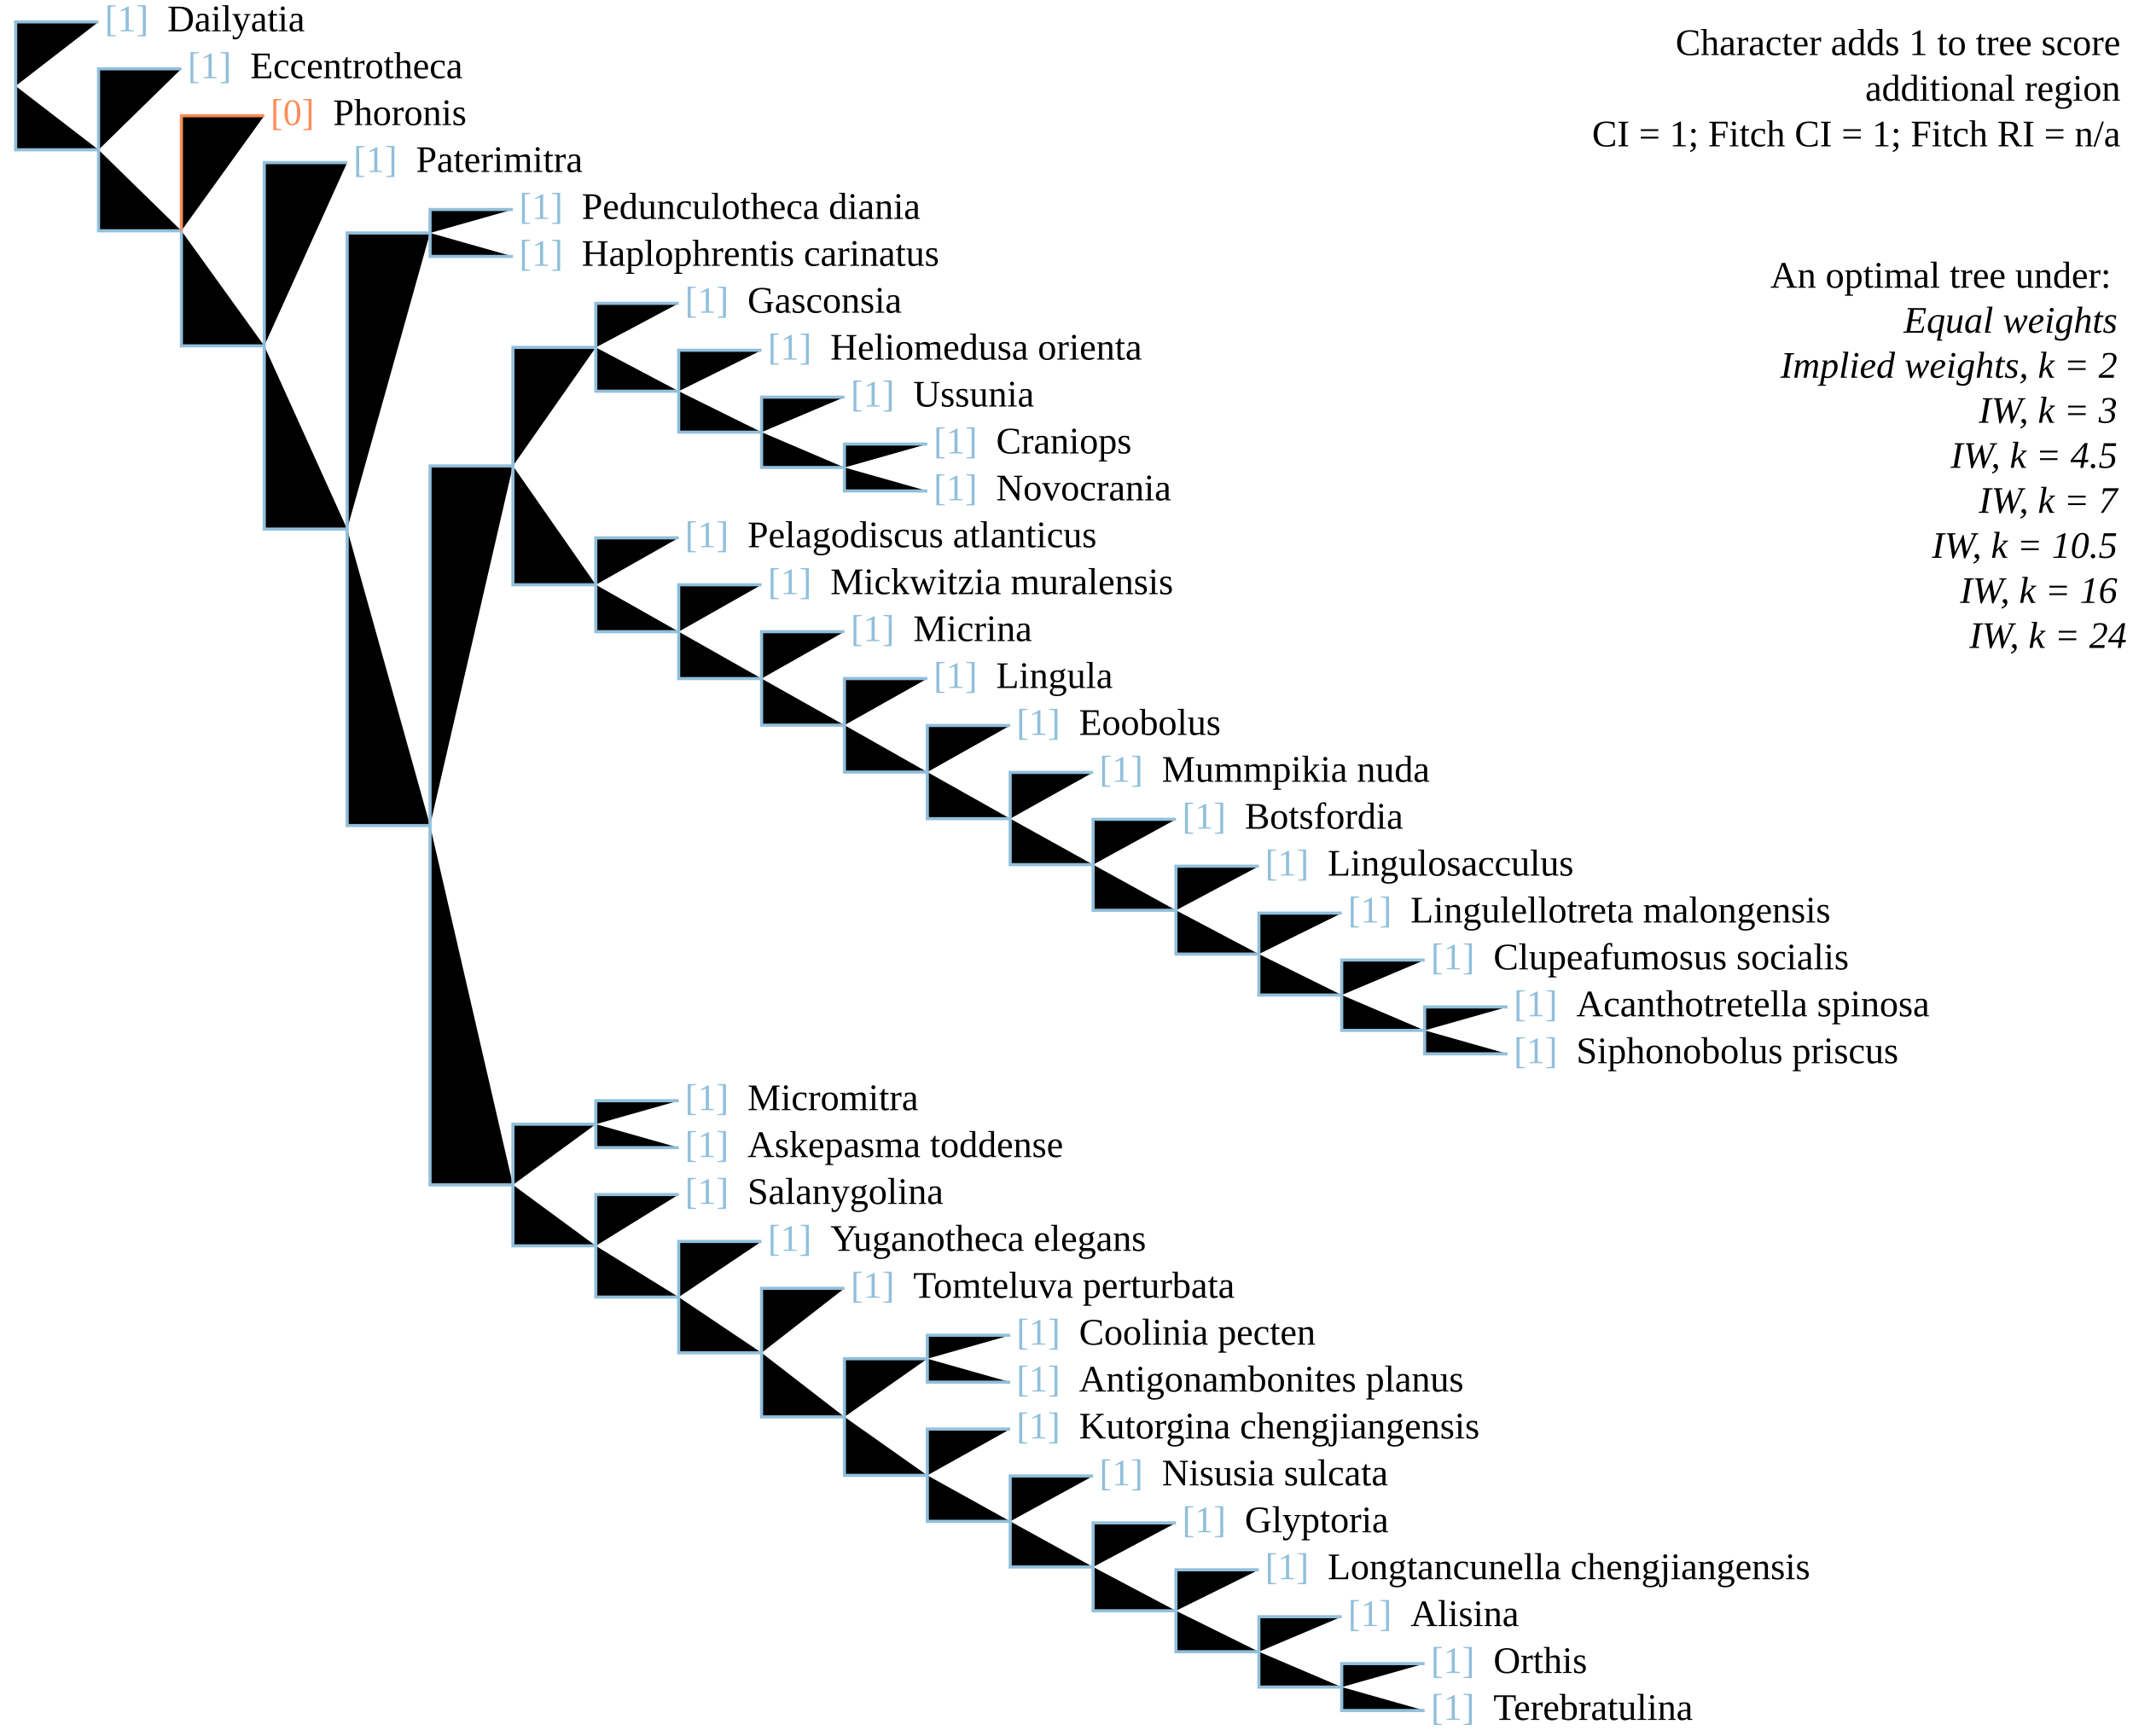
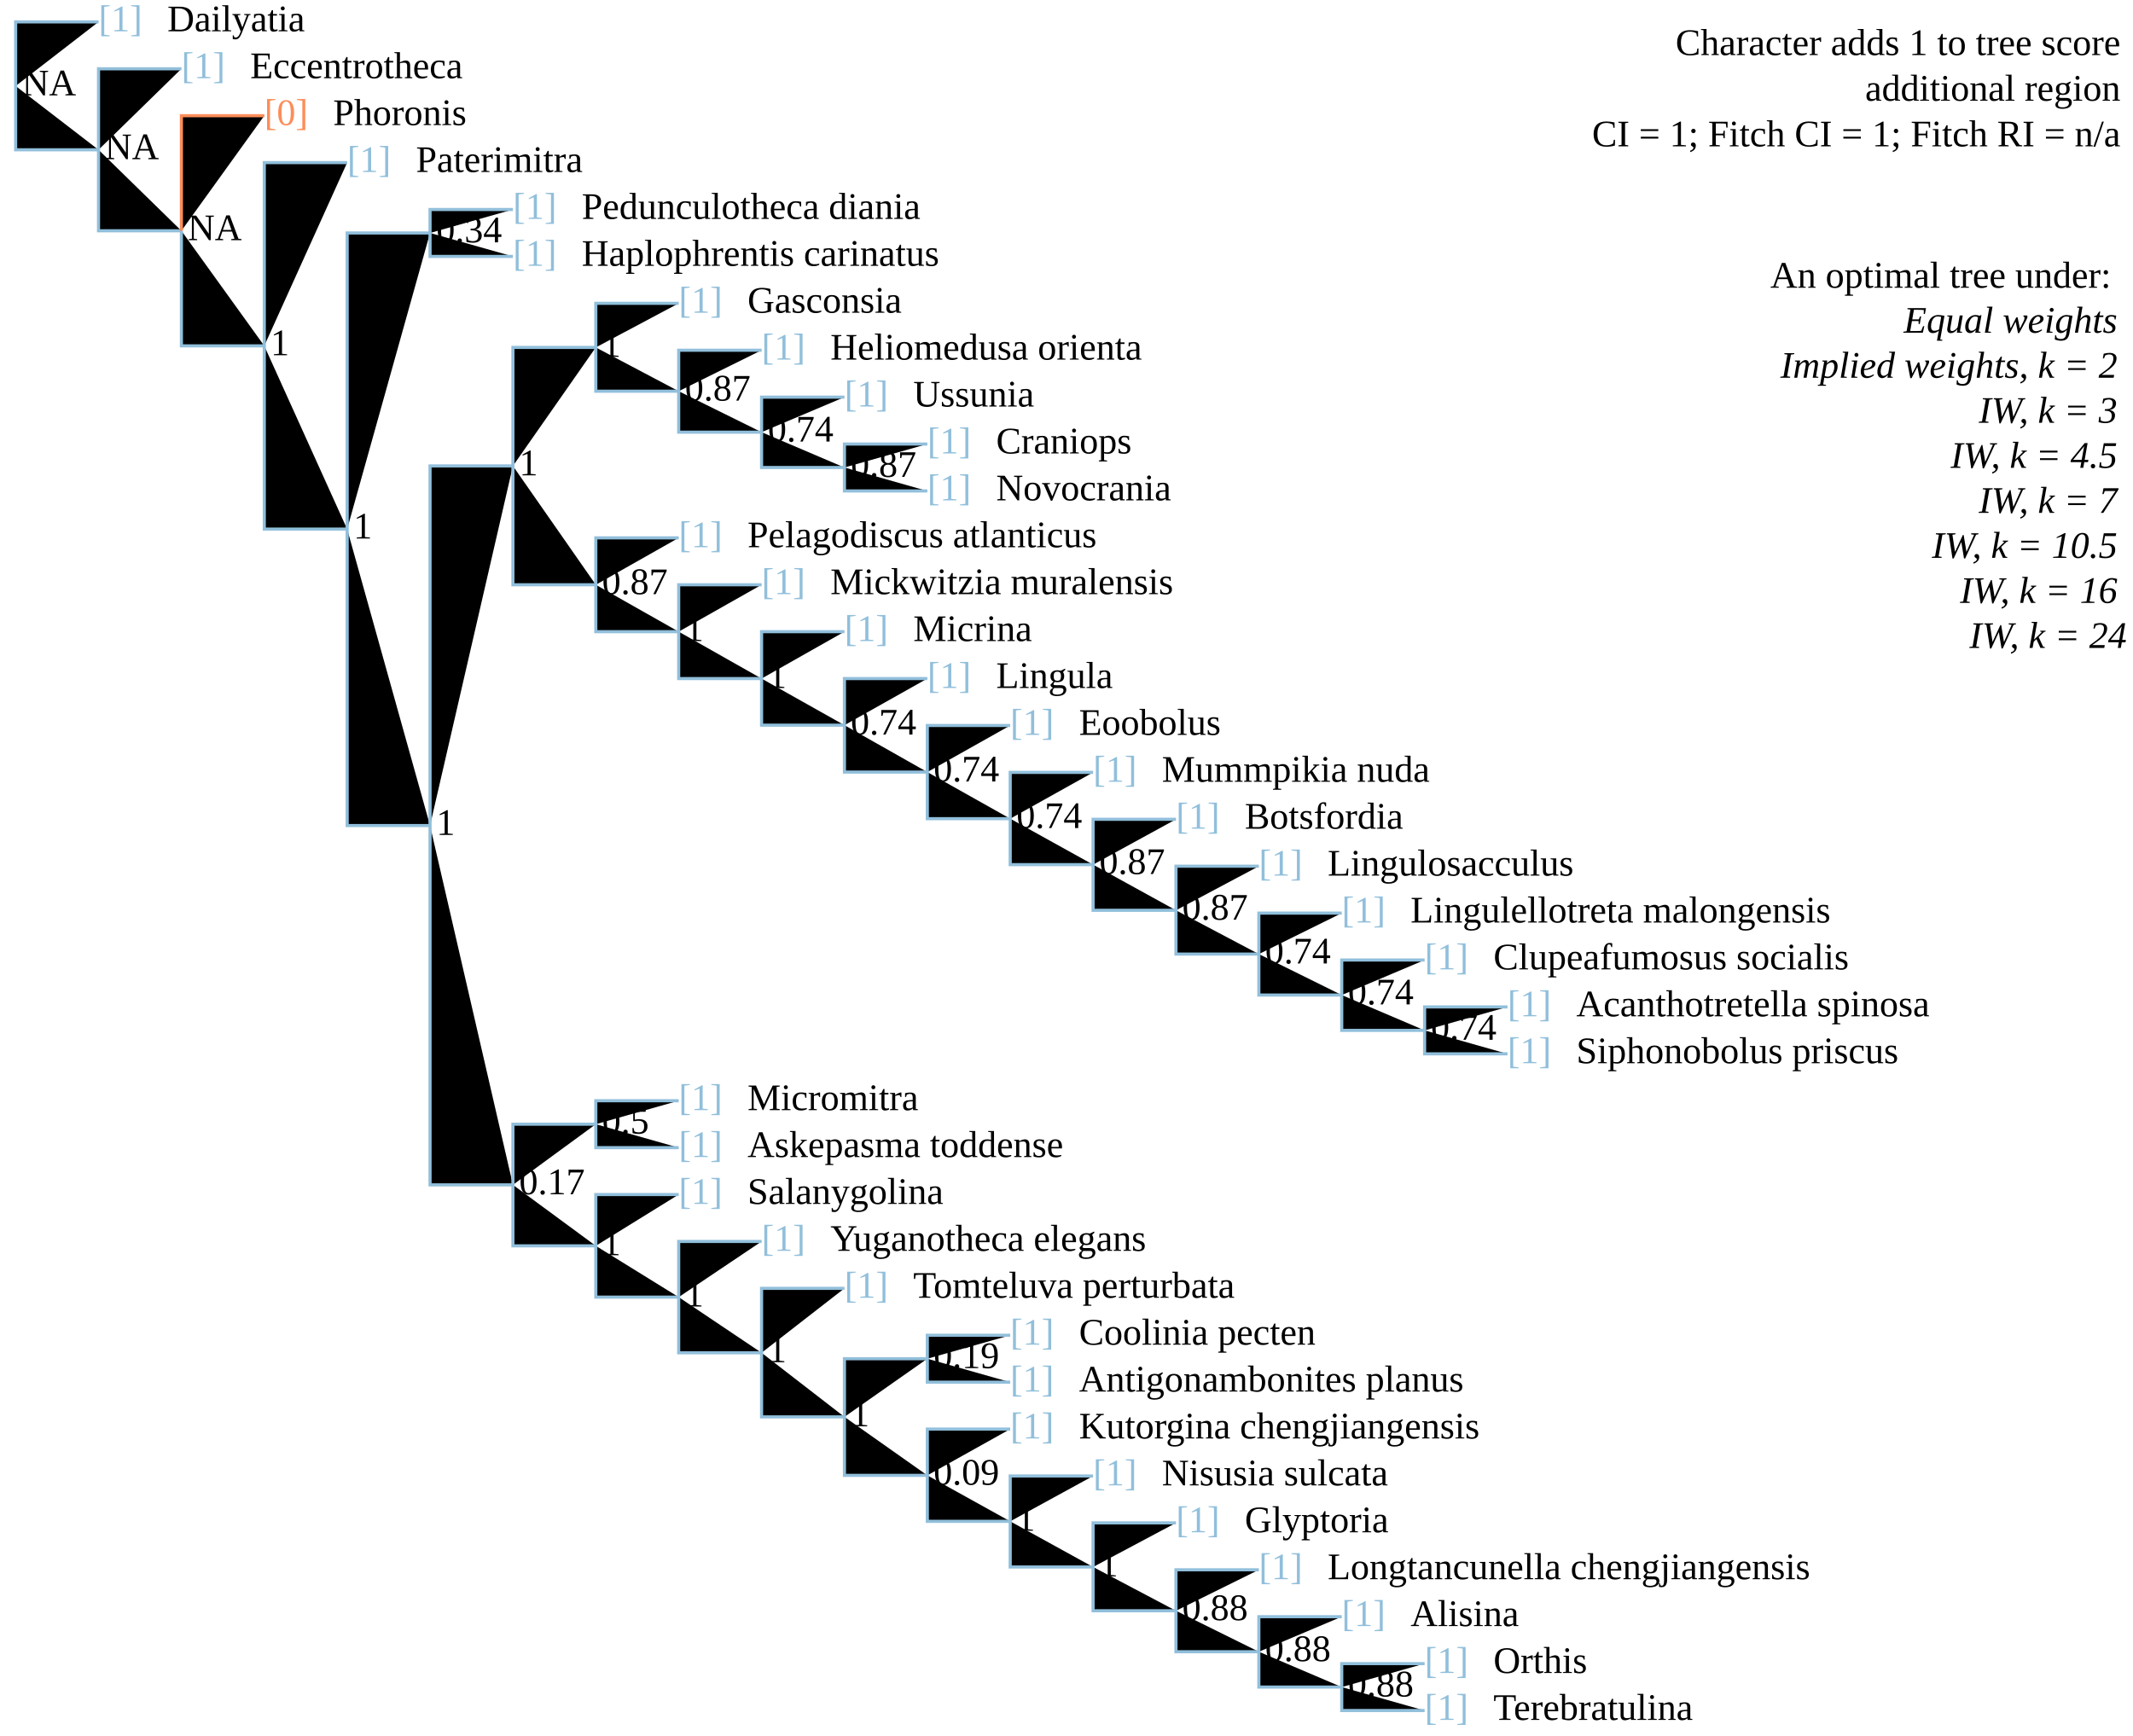
<svg xmlns="http://www.w3.org/2000/svg" version="1.1" width="682" height="555" class="tree" char="1">
  <text x="678" y="17.6" text-anchor="end" class="stepsLabel">Character adds <tspan class="score">1</tspan> to tree score</text>
  <text x="678" y="32.2" text-anchor="end" class="stepsLabel">
    <tspan class="score" /> additional region</text>
  <text x="678" y="46.8" text-anchor="end" class="stepsLabel">CI = 1; Fitch CI = 1; Fitch RI = n/a</text>
  <text x="678" y="76" text-anchor="end" class="stepsLabel">
    <tspan dy="16">An optimal tree under:</tspan>
    <tspan x="680" style="font-style:italic" class="thisAn" dy="1.2em">Equal weights</tspan>
    <tspan x="680" style="font-style:italic" class="notThisAn" dy="1.2em">Implied weights, k = 2</tspan>
    <tspan x="680" style="font-style:italic" class="notThisAn" dy="1.2em">IW, k = 3</tspan>
    <tspan x="680" style="font-style:italic" class="notThisAn" dy="1.2em">IW, k = 4.5</tspan>
    <tspan x="680" style="font-style:italic" class="notThisAn" dy="1.2em">IW, k = 7</tspan>
    <tspan x="680" style="font-style:italic" class="notThisAn" dy="1.2em">IW, k = 10.5</tspan>
    <tspan x="680" style="font-style:italic" class="notThisAn" dy="1.2em">IW, k = 16</tspan>
    <tspan x="680" style="font-style:italic" class="notThisAn" dy="1.2em">IW, k = 24</tspan>
  </text>
-   <text x="33.5" y="10" fill="#91bfdb" class="flag">[1]</text>
+   <text x="31.5" y="10" fill="#91bfdb" class="flag">[1]</text>
  <text x="53.5" y="10" class="taxonLabel">Dailyatia</text>
-   <text x="60" y="25" fill="#91bfdb" class="flag">[1]</text>
+   <text x="58" y="25" fill="#91bfdb" class="flag">[1]</text>
  <text x="80" y="25" class="taxonLabel">Eccentrotheca</text>
-   <text x="86.5" y="40" fill="#fc8d59" class="flag">[0]</text>
+   <text x="84.5" y="40" fill="#fc8d59" class="flag">[0]</text>
  <text x="106.5" y="40" class="taxonLabel">Phoronis</text>
-   <text x="113" y="55" fill="#91bfdb" class="flag">[1]</text>
+   <text x="111" y="55" fill="#91bfdb" class="flag">[1]</text>
  <text x="133" y="55" class="taxonLabel">Paterimitra</text>
-   <text x="166" y="70" fill="#91bfdb" class="flag">[1]</text>
+   <text x="164" y="70" fill="#91bfdb" class="flag">[1]</text>
  <text x="186" y="70" class="taxonLabel">Pedunculotheca diania</text>
-   <text x="166" y="85" fill="#91bfdb" class="flag">[1]</text>
+   <text x="164" y="85" fill="#91bfdb" class="flag">[1]</text>
  <text x="186" y="85" class="taxonLabel">Haplophrentis carinatus</text>
-   <text x="219" y="100" fill="#91bfdb" class="flag">[1]</text>
+   <text x="217" y="100" fill="#91bfdb" class="flag">[1]</text>
  <text x="239" y="100" class="taxonLabel">Gasconsia</text>
-   <text x="245.5" y="115" fill="#91bfdb" class="flag">[1]</text>
+   <text x="243.5" y="115" fill="#91bfdb" class="flag">[1]</text>
  <text x="265.5" y="115" class="taxonLabel">Heliomedusa orienta</text>
-   <text x="272" y="130" fill="#91bfdb" class="flag">[1]</text>
+   <text x="270" y="130" fill="#91bfdb" class="flag">[1]</text>
  <text x="292" y="130" class="taxonLabel">Ussunia</text>
-   <text x="298.5" y="145" fill="#91bfdb" class="flag">[1]</text>
+   <text x="296.5" y="145" fill="#91bfdb" class="flag">[1]</text>
  <text x="318.5" y="145" class="taxonLabel">Craniops</text>
-   <text x="298.5" y="160" fill="#91bfdb" class="flag">[1]</text>
+   <text x="296.5" y="160" fill="#91bfdb" class="flag">[1]</text>
  <text x="318.5" y="160" class="taxonLabel">Novocrania</text>
-   <text x="219" y="175" fill="#91bfdb" class="flag">[1]</text>
+   <text x="217" y="175" fill="#91bfdb" class="flag">[1]</text>
  <text x="239" y="175" class="taxonLabel">Pelagodiscus atlanticus</text>
-   <text x="245.5" y="190" fill="#91bfdb" class="flag">[1]</text>
+   <text x="243.5" y="190" fill="#91bfdb" class="flag">[1]</text>
  <text x="265.5" y="190" class="taxonLabel">Mickwitzia muralensis</text>
-   <text x="272" y="205" fill="#91bfdb" class="flag">[1]</text>
+   <text x="270" y="205" fill="#91bfdb" class="flag">[1]</text>
  <text x="292" y="205" class="taxonLabel">Micrina</text>
-   <text x="298.5" y="220" fill="#91bfdb" class="flag">[1]</text>
+   <text x="296.5" y="220" fill="#91bfdb" class="flag">[1]</text>
  <text x="318.5" y="220" class="taxonLabel">Lingula</text>
-   <text x="325" y="235" fill="#91bfdb" class="flag">[1]</text>
+   <text x="323" y="235" fill="#91bfdb" class="flag">[1]</text>
  <text x="345" y="235" class="taxonLabel">Eoobolus</text>
-   <text x="351.5" y="250" fill="#91bfdb" class="flag">[1]</text>
+   <text x="349.5" y="250" fill="#91bfdb" class="flag">[1]</text>
  <text x="371.5" y="250" class="taxonLabel">Mummpikia nuda</text>
-   <text x="378" y="265" fill="#91bfdb" class="flag">[1]</text>
+   <text x="376" y="265" fill="#91bfdb" class="flag">[1]</text>
  <text x="398" y="265" class="taxonLabel">Botsfordia</text>
-   <text x="404.5" y="280" fill="#91bfdb" class="flag">[1]</text>
+   <text x="402.5" y="280" fill="#91bfdb" class="flag">[1]</text>
  <text x="424.5" y="280" class="taxonLabel">Lingulosacculus</text>
-   <text x="431" y="295" fill="#91bfdb" class="flag">[1]</text>
+   <text x="429" y="295" fill="#91bfdb" class="flag">[1]</text>
  <text x="451" y="295" class="taxonLabel">Lingulellotreta malongensis</text>
-   <text x="457.5" y="310" fill="#91bfdb" class="flag">[1]</text>
+   <text x="455.5" y="310" fill="#91bfdb" class="flag">[1]</text>
  <text x="477.5" y="310" class="taxonLabel">Clupeafumosus socialis</text>
-   <text x="484" y="325" fill="#91bfdb" class="flag">[1]</text>
+   <text x="482" y="325" fill="#91bfdb" class="flag">[1]</text>
  <text x="504" y="325" class="taxonLabel">Acanthotretella spinosa</text>
-   <text x="484" y="340" fill="#91bfdb" class="flag">[1]</text>
+   <text x="482" y="340" fill="#91bfdb" class="flag">[1]</text>
  <text x="504" y="340" class="taxonLabel">Siphonobolus priscus</text>
-   <text x="219" y="370" fill="#91bfdb" class="flag">[1]</text>
+   <text x="217" y="370" fill="#91bfdb" class="flag">[1]</text>
  <text x="239" y="370" class="taxonLabel">Askepasma toddense</text>
-   <text x="219" y="355" fill="#91bfdb" class="flag">[1]</text>
+   <text x="217" y="355" fill="#91bfdb" class="flag">[1]</text>
  <text x="239" y="355" class="taxonLabel">Micromitra</text>
-   <text x="219" y="385" fill="#91bfdb" class="flag">[1]</text>
+   <text x="217" y="385" fill="#91bfdb" class="flag">[1]</text>
  <text x="239" y="385" class="taxonLabel">Salanygolina</text>
-   <text x="272" y="415" fill="#91bfdb" class="flag">[1]</text>
+   <text x="270" y="415" fill="#91bfdb" class="flag">[1]</text>
  <text x="292" y="415" class="taxonLabel">Tomteluva perturbata</text>
-   <text x="245.5" y="400" fill="#91bfdb" class="flag">[1]</text>
+   <text x="243.5" y="400" fill="#91bfdb" class="flag">[1]</text>
  <text x="265.5" y="400" class="taxonLabel">Yuganotheca elegans</text>
-   <text x="325" y="460" fill="#91bfdb" class="flag">[1]</text>
+   <text x="323" y="460" fill="#91bfdb" class="flag">[1]</text>
  <text x="345" y="460" class="taxonLabel">Kutorgina chengjiangensis</text>
-   <text x="351.5" y="475" fill="#91bfdb" class="flag">[1]</text>
+   <text x="349.5" y="475" fill="#91bfdb" class="flag">[1]</text>
  <text x="371.5" y="475" class="taxonLabel">Nisusia sulcata</text>
-   <text x="378" y="490" fill="#91bfdb" class="flag">[1]</text>
+   <text x="376" y="490" fill="#91bfdb" class="flag">[1]</text>
  <text x="398" y="490" class="taxonLabel">Glyptoria</text>
-   <text x="404.5" y="505" fill="#91bfdb" class="flag">[1]</text>
+   <text x="402.5" y="505" fill="#91bfdb" class="flag">[1]</text>
  <text x="424.5" y="505" class="taxonLabel">Longtancunella chengjiangensis</text>
-   <text x="431" y="520" fill="#91bfdb" class="flag">[1]</text>
+   <text x="429" y="520" fill="#91bfdb" class="flag">[1]</text>
  <text x="451" y="520" class="taxonLabel">Alisina</text>
-   <text x="457.5" y="535" fill="#91bfdb" class="flag">[1]</text>
+   <text x="455.5" y="535" fill="#91bfdb" class="flag">[1]</text>
  <text x="477.5" y="535" class="taxonLabel">Orthis</text>
-   <text x="457.5" y="550" fill="#91bfdb" class="flag">[1]</text>
+   <text x="455.5" y="550" fill="#91bfdb" class="flag">[1]</text>
  <text x="477.5" y="550" class="taxonLabel">Terebratulina</text>
-   <text x="325" y="430" fill="#91bfdb" class="flag">[1]</text>
+   <text x="323" y="430" fill="#91bfdb" class="flag">[1]</text>
  <text x="345" y="430" class="taxonLabel">Coolinia pecten</text>
-   <text x="325" y="445" fill="#91bfdb" class="flag">[1]</text>
+   <text x="323" y="445" fill="#91bfdb" class="flag">[1]</text>
  <text x="345" y="445" class="taxonLabel">Antigonambonites planus</text>
  <path d="M5,27.5V7H31.5M5,27.5V47.9H31.5M31.5,47.9V22H58M31.5,47.9V73.8H58M58,73.8V110.6H84.5M84.5,110.6V52H111M84.5,110.6V169.2H111M111,169.2V74.5H137.5M137.5,74.5V67H164M137.5,74.5V82H164M111,169.2V264H137.5M137.5,264V149H164M164,149V111.1H190.5M190.5,111.1V97H217M190.5,111.1V125.1H217M217,125.1V112H243.5M217,125.1V138.2H243.5M243.5,138.2V127H270M243.5,138.2V149.5H270M270,149.5V142H296.5M270,149.5V157H296.5M164,149V187H190.5M190.5,187V172H217M190.5,187V202H217M217,202V187H243.5M217,202V217H243.5M243.5,217V202H270M243.5,217V231.9H270M270,231.9V217H296.5M270,231.9V246.9H296.5M296.5,246.9V232H323M296.5,246.9V261.8H323M323,261.8V247H349.5M323,261.8V276.5H349.5M349.5,276.5V262H376M349.5,276.5V291.1H376M376,291.1V277H402.5M376,291.1V305.1H402.5M402.5,305.1V292H429M402.5,305.1V318.2H429M429,318.2V307H455.5M429,318.2V329.5H455.5M455.5,329.5V322H482M455.5,329.5V337H482M137.5,264V378.9H164M164,378.9V359.5H190.5M190.5,359.5V352H217M190.5,359.5V367H217M164,378.9V398.4H190.5M190.5,398.4V382H217M190.5,398.4V414.8H217M217,414.8V397H243.5M217,414.8V432.6H243.5M243.5,432.6V412H270M243.5,432.6V453.1H270M270,453.1V434.5H296.5M296.5,434.5V427H323M296.5,434.5V442H323M270,453.1V471.8H296.5M296.5,471.8V457H323M296.5,471.8V486.5H323M323,486.5V472H349.5M323,486.5V501.1H349.5M349.5,501.1V487H376M349.5,501.1V515.1H376M376,515.1V502H402.5M376,515.1V528.2H402.5M402.5,528.2V517H429M402.5,528.2V539.5H429M429,539.5V532H455.5M429,539.5V547H455.5" stroke="#91bfdb" />
  <path d="M58,73.8V37H84.5" stroke="#fc8d59" />
+   <text x="7" y="30.5" class="node">NA</text>
+   <text x="33.5" y="50.9" class="node">NA</text>
+   <text x="60" y="76.8" class="node">NA</text>
+   <text x="86.5" y="113.6" class="node">1</text>
+   <text x="113" y="172.2" class="node">1</text>
+   <text x="139.5" y="77.5" class="node">0.34</text>
+   <text x="139.5" y="267" class="node">1</text>
+   <text x="166" y="152" class="node">1</text>
+   <text x="192.5" y="114.1" class="node">1</text>
+   <text x="219" y="128.1" class="node">0.87</text>
+   <text x="245.5" y="141.2" class="node">0.74</text>
+   <text x="272" y="152.5" class="node">0.87</text>
+   <text x="192.5" y="190" class="node">0.87</text>
+   <text x="219" y="205" class="node">1</text>
+   <text x="245.5" y="220" class="node">1</text>
+   <text x="272" y="234.9" class="node">0.74</text>
+   <text x="298.5" y="249.9" class="node">0.74</text>
+   <text x="325" y="264.8" class="node">0.74</text>
+   <text x="351.5" y="279.5" class="node">0.87</text>
+   <text x="378" y="294.1" class="node">0.87</text>
+   <text x="404.5" y="308.1" class="node">0.74</text>
+   <text x="431" y="321.2" class="node">0.74</text>
+   <text x="457.5" y="332.5" class="node">0.74</text>
+   <text x="166" y="381.9" class="node">0.17</text>
+   <text x="192.5" y="362.5" class="node">0.5</text>
+   <text x="192.5" y="401.4" class="node">1</text>
+   <text x="219" y="417.8" class="node">1</text>
+   <text x="245.5" y="435.6" class="node">1</text>
+   <text x="272" y="456.1" class="node">1</text>
+   <text x="298.5" y="437.5" class="node">0.19</text>
+   <text x="298.5" y="474.8" class="node">0.09</text>
+   <text x="325" y="489.5" class="node">1</text>
+   <text x="351.5" y="504.1" class="node">1</text>
+   <text x="378" y="518.1" class="node">0.88</text>
+   <text x="404.5" y="531.2" class="node">0.88</text>
+   <text x="431" y="542.5" class="node">0.88</text>
</svg>
